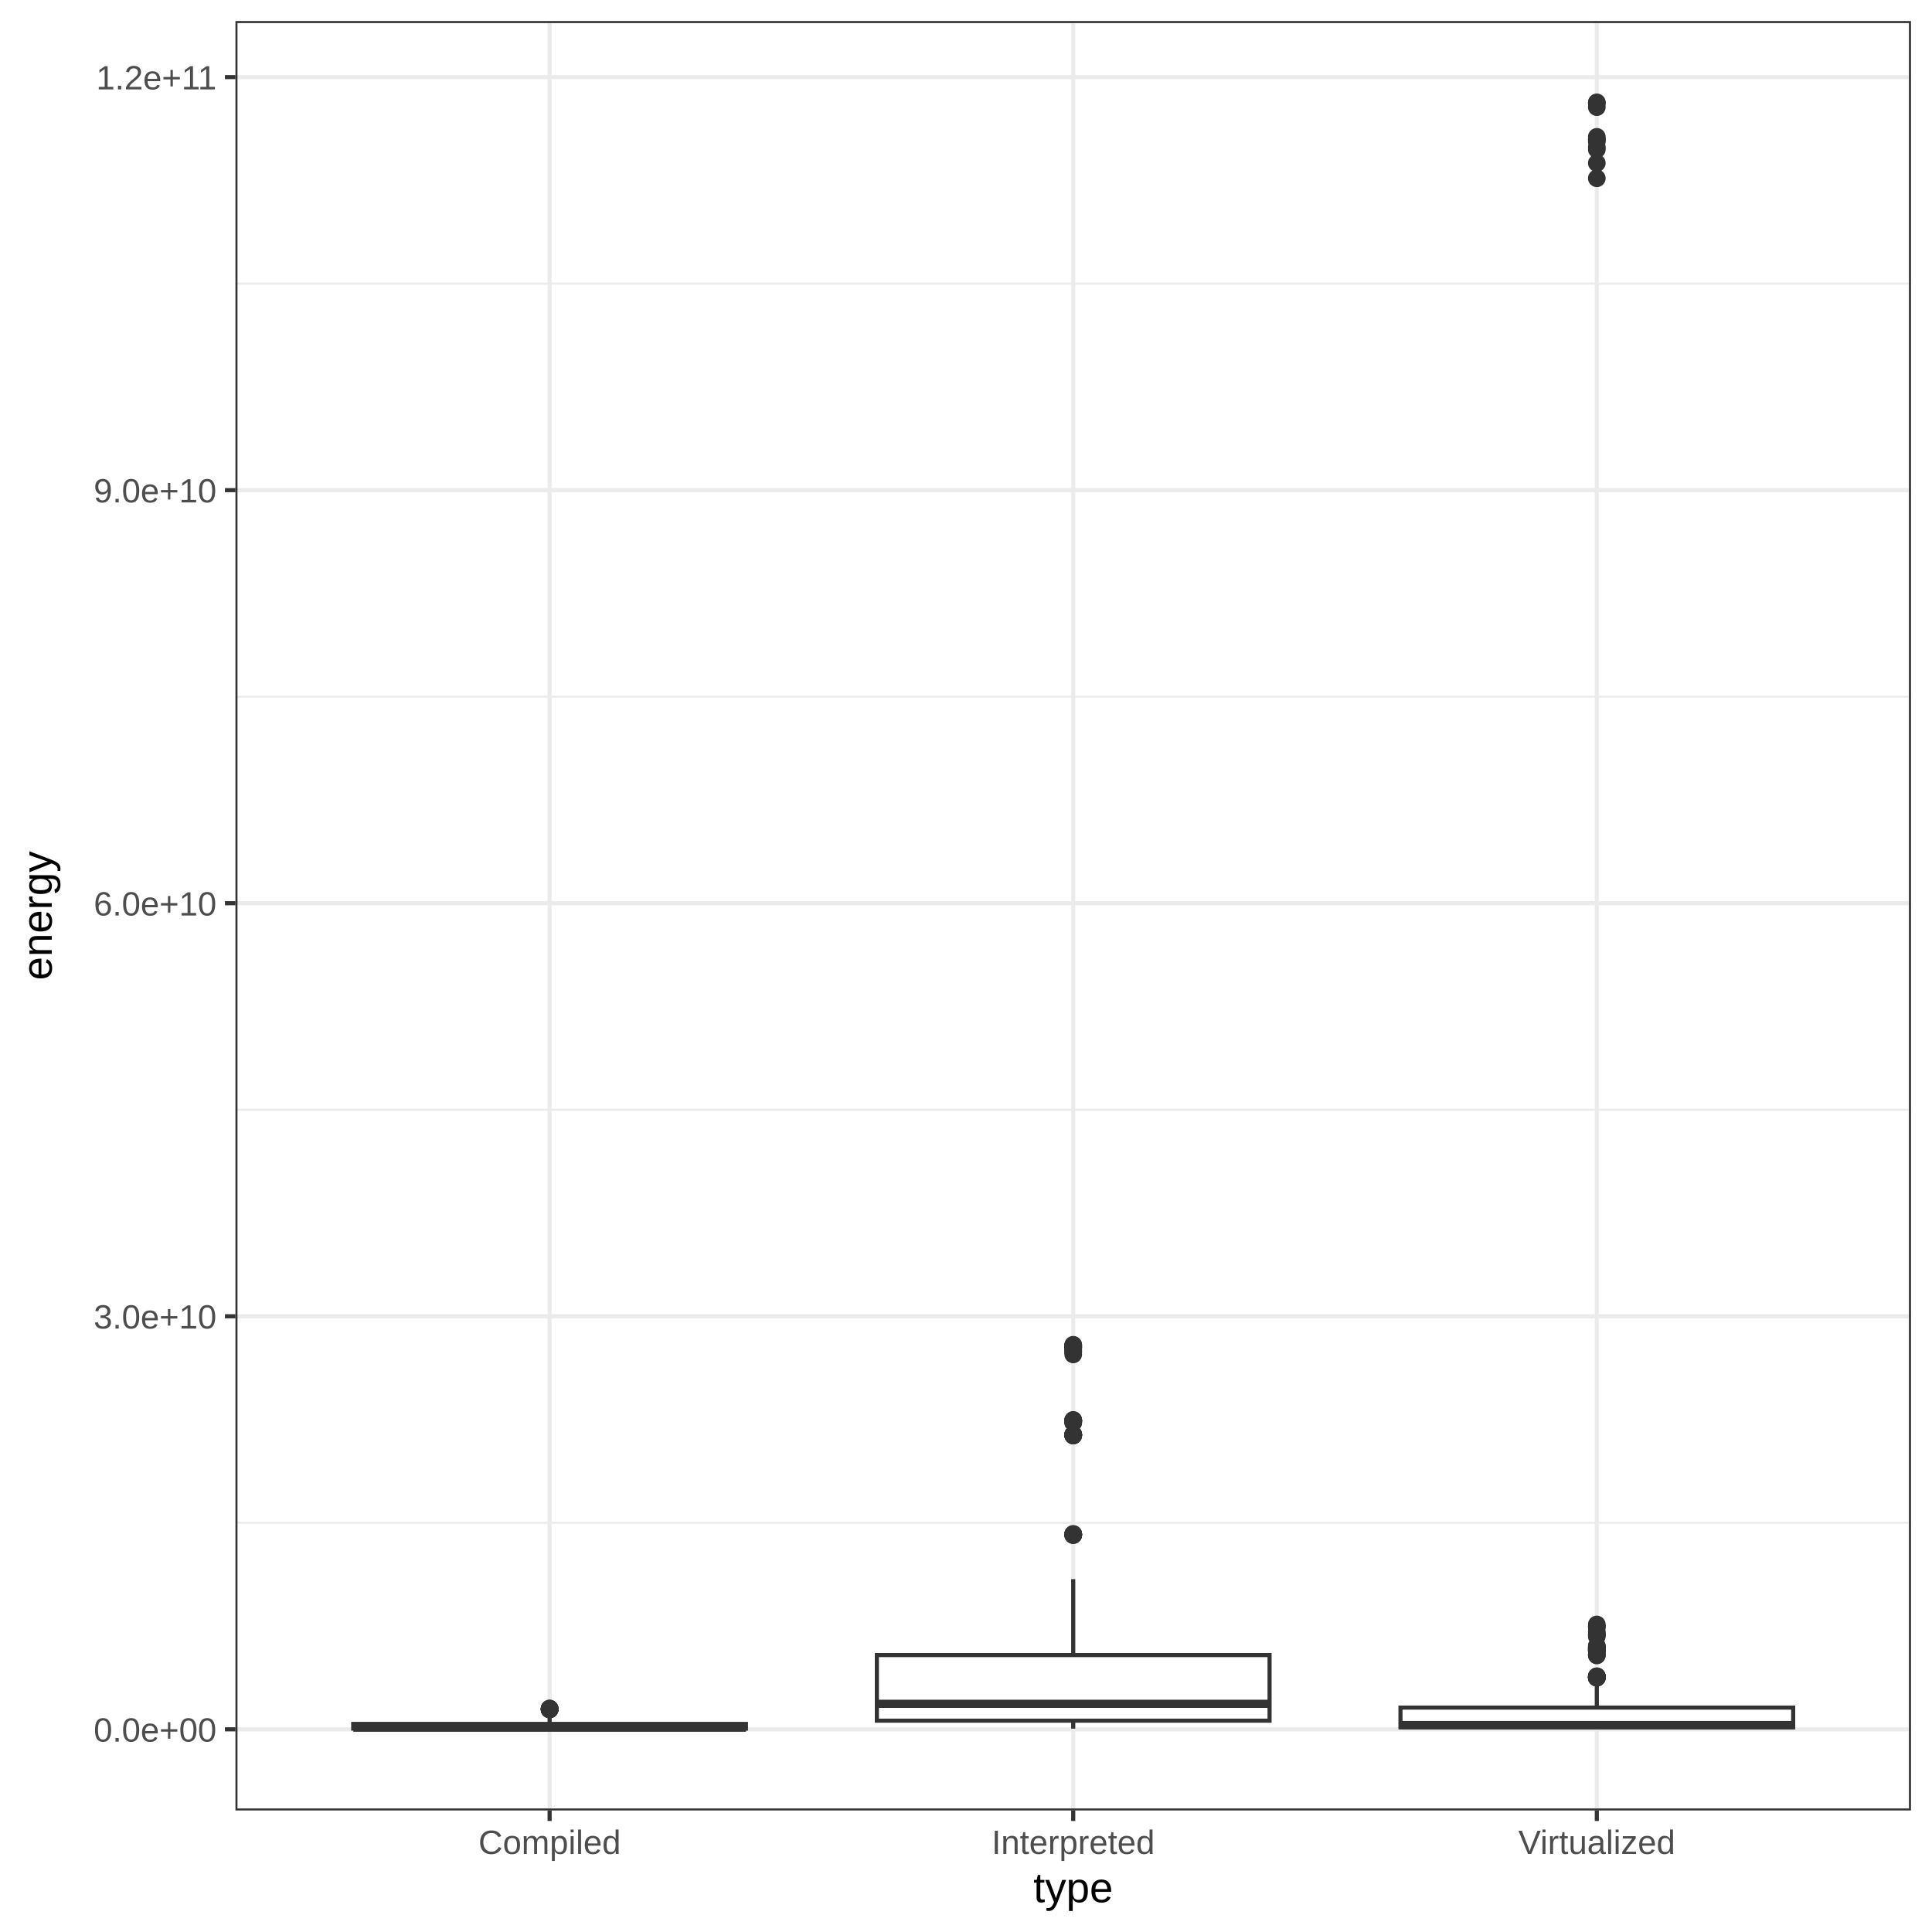
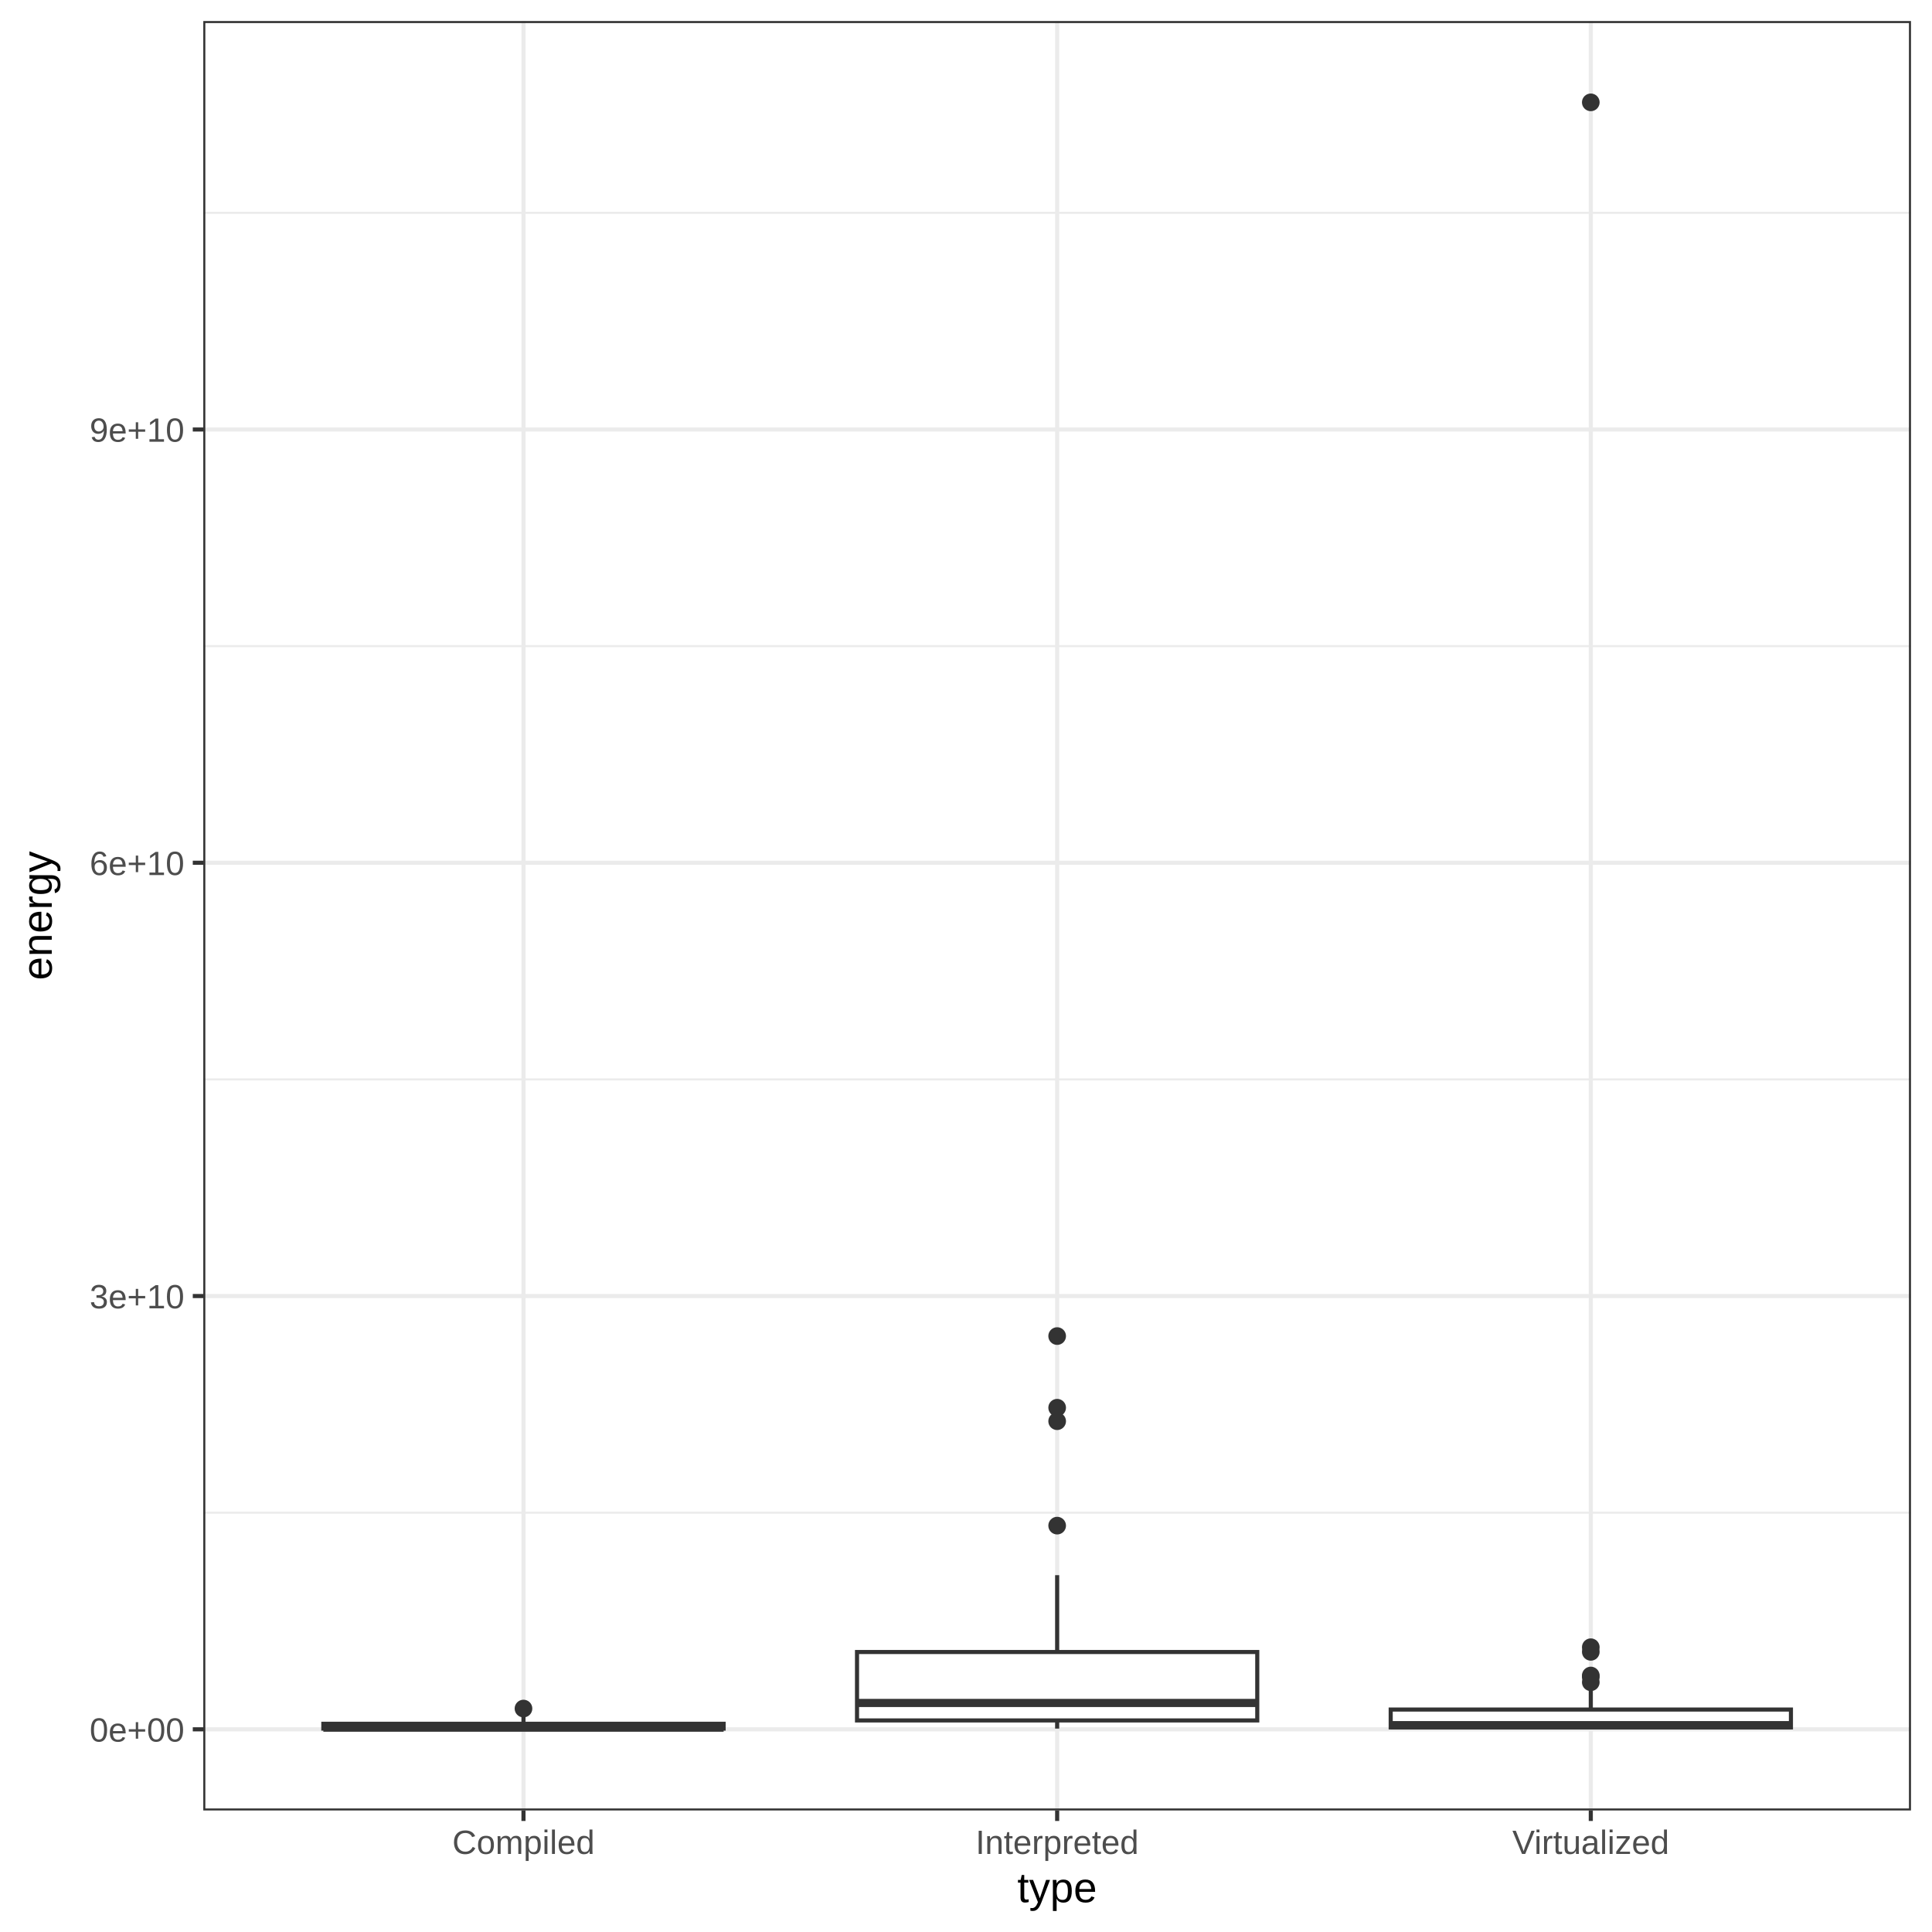
<svg xmlns="http://www.w3.org/2000/svg" class="svglite" width="504.00pt" height="504.00pt" viewBox="0 0 504.00 504.00">
  <defs>
    <style type="text/css">
    .svglite line, .svglite polyline, .svglite polygon, .svglite path, .svglite rect, .svglite circle {
      fill: none;
      stroke: #000000;
      stroke-linecap: round;
      stroke-linejoin: round;
      stroke-miterlimit: 10.00;
    }
    .svglite text {
      white-space: pre;
    }
  </style>
  </defs>
  <rect width="100%" height="100%" style="stroke: none; fill: #FFFFFF;" />
  <defs>
    <clipPath id="cpMC4wMHw1MDQuMDB8MC4wMHw1MDQuMDA=">
      <rect x="0.00" y="0.00" width="504.00" height="504.00" />
    </clipPath>
  </defs>
  <g clip-path="url(#cpMC4wMHw1MDQuMDB8MC4wMHw1MDQuMDA=)">
    <rect x="0.00" y="0.00" width="504.00" height="504.00" style="stroke-width: 1.07; stroke: #FFFFFF; fill: #FFFFFF;" />
  </g>
  <defs>
-     <clipPath id="cpNjEuNDJ8NDk4LjUyfDUuNDh8NDcyLjI5">
-       <rect x="61.42" y="5.48" width="437.10" height="466.82" />
+     <clipPath id="cpNTMuMDN8NDk4LjUyfDUuNDh8NDcyLjI5">
+       <rect x="53.03" y="5.48" width="445.49" height="466.82" />
    </clipPath>
  </defs>
-   <g clip-path="url(#cpNjEuNDJ8NDk4LjUyfDUuNDh8NDcyLjI5)">
-     <rect x="61.42" y="5.48" width="437.10" height="466.82" style="stroke-width: 1.07; stroke: none; fill: #FFFFFF;" />
-     <polyline points="61.42,397.25 498.52,397.25 " style="stroke-width: 0.53; stroke: #EBEBEB; stroke-linecap: butt;" />
-     <polyline points="61.42,289.50 498.52,289.50 " style="stroke-width: 0.53; stroke: #EBEBEB; stroke-linecap: butt;" />
-     <polyline points="61.42,181.74 498.52,181.74 " style="stroke-width: 0.53; stroke: #EBEBEB; stroke-linecap: butt;" />
-     <polyline points="61.42,73.99 498.52,73.99 " style="stroke-width: 0.53; stroke: #EBEBEB; stroke-linecap: butt;" />
-     <polyline points="61.42,451.13 498.52,451.13 " style="stroke-width: 1.07; stroke: #EBEBEB; stroke-linecap: butt;" />
-     <polyline points="61.42,343.38 498.52,343.38 " style="stroke-width: 1.07; stroke: #EBEBEB; stroke-linecap: butt;" />
-     <polyline points="61.42,235.62 498.52,235.62 " style="stroke-width: 1.07; stroke: #EBEBEB; stroke-linecap: butt;" />
-     <polyline points="61.42,127.87 498.52,127.87 " style="stroke-width: 1.07; stroke: #EBEBEB; stroke-linecap: butt;" />
-     <polyline points="61.42,20.11 498.52,20.11 " style="stroke-width: 1.07; stroke: #EBEBEB; stroke-linecap: butt;" />
-     <polyline points="143.38,472.29 143.38,5.48 " style="stroke-width: 1.07; stroke: #EBEBEB; stroke-linecap: butt;" />
-     <polyline points="279.97,472.29 279.97,5.48 " style="stroke-width: 1.07; stroke: #EBEBEB; stroke-linecap: butt;" />
-     <polyline points="416.56,472.29 416.56,5.48 " style="stroke-width: 1.07; stroke: #EBEBEB; stroke-linecap: butt;" />
-     <circle cx="143.38" cy="445.79" r="1.95" style="stroke-width: 0.71; stroke: #333333; fill: #333333;" />
-     <circle cx="143.38" cy="445.87" r="1.95" style="stroke-width: 0.71; stroke: #333333; fill: #333333;" />
-     <circle cx="143.38" cy="445.83" r="1.95" style="stroke-width: 0.71; stroke: #333333; fill: #333333;" />
-     <circle cx="143.38" cy="445.95" r="1.95" style="stroke-width: 0.71; stroke: #333333; fill: #333333;" />
-     <circle cx="143.38" cy="445.86" r="1.95" style="stroke-width: 0.71; stroke: #333333; fill: #333333;" />
-     <circle cx="143.38" cy="445.87" r="1.95" style="stroke-width: 0.71; stroke: #333333; fill: #333333;" />
-     <circle cx="143.38" cy="445.97" r="1.95" style="stroke-width: 0.71; stroke: #333333; fill: #333333;" />
-     <circle cx="143.38" cy="445.86" r="1.95" style="stroke-width: 0.71; stroke: #333333; fill: #333333;" />
-     <circle cx="143.38" cy="445.74" r="1.95" style="stroke-width: 0.71; stroke: #333333; fill: #333333;" />
-     <circle cx="143.38" cy="445.87" r="1.95" style="stroke-width: 0.71; stroke: #333333; fill: #333333;" />
-     <circle cx="143.38" cy="445.68" r="1.95" style="stroke-width: 0.71; stroke: #333333; fill: #333333;" />
-     <line x1="143.38" y1="449.72" x2="143.38" y2="447.90" style="stroke-width: 1.07; stroke: #333333; stroke-linecap: butt;" />
-     <line x1="143.38" y1="450.94" x2="143.38" y2="451.08" style="stroke-width: 1.07; stroke: #333333; stroke-linecap: butt;" />
-     <polygon points="92.15,449.72 92.15,450.94 194.60,450.94 194.60,449.72 92.15,449.72 " style="stroke-width: 1.07; stroke: #333333; stroke-linecap: butt; stroke-linejoin: miter; fill: #FFFFFF;" />
-     <line x1="92.15" y1="450.70" x2="194.60" y2="450.70" style="stroke-width: 2.13; stroke: #333333; stroke-linecap: butt; stroke-linejoin: miter;" />
-     <circle cx="279.97" cy="352.73" r="1.95" style="stroke-width: 0.71; stroke: #333333; fill: #333333;" />
-     <circle cx="279.97" cy="351.00" r="1.95" style="stroke-width: 0.71; stroke: #333333; fill: #333333;" />
-     <circle cx="279.97" cy="351.83" r="1.95" style="stroke-width: 0.71; stroke: #333333; fill: #333333;" />
-     <circle cx="279.97" cy="350.81" r="1.95" style="stroke-width: 0.71; stroke: #333333; fill: #333333;" />
-     <circle cx="279.97" cy="351.50" r="1.95" style="stroke-width: 0.71; stroke: #333333; fill: #333333;" />
-     <circle cx="279.97" cy="352.11" r="1.95" style="stroke-width: 0.71; stroke: #333333; fill: #333333;" />
-     <circle cx="279.97" cy="350.92" r="1.95" style="stroke-width: 0.71; stroke: #333333; fill: #333333;" />
-     <circle cx="279.97" cy="352.55" r="1.95" style="stroke-width: 0.71; stroke: #333333; fill: #333333;" />
-     <circle cx="279.97" cy="351.33" r="1.95" style="stroke-width: 0.71; stroke: #333333; fill: #333333;" />
-     <circle cx="279.97" cy="353.33" r="1.95" style="stroke-width: 0.71; stroke: #333333; fill: #333333;" />
-     <circle cx="279.97" cy="351.42" r="1.95" style="stroke-width: 0.71; stroke: #333333; fill: #333333;" />
-     <circle cx="279.97" cy="374.24" r="1.95" style="stroke-width: 0.71; stroke: #333333; fill: #333333;" />
-     <circle cx="279.97" cy="374.48" r="1.95" style="stroke-width: 0.71; stroke: #333333; fill: #333333;" />
-     <circle cx="279.97" cy="374.29" r="1.95" style="stroke-width: 0.71; stroke: #333333; fill: #333333;" />
-     <circle cx="279.97" cy="374.38" r="1.95" style="stroke-width: 0.71; stroke: #333333; fill: #333333;" />
-     <circle cx="279.97" cy="374.50" r="1.95" style="stroke-width: 0.71; stroke: #333333; fill: #333333;" />
-     <circle cx="279.97" cy="374.35" r="1.95" style="stroke-width: 0.71; stroke: #333333; fill: #333333;" />
-     <circle cx="279.97" cy="374.35" r="1.95" style="stroke-width: 0.71; stroke: #333333; fill: #333333;" />
-     <circle cx="279.97" cy="374.30" r="1.95" style="stroke-width: 0.71; stroke: #333333; fill: #333333;" />
-     <circle cx="279.97" cy="374.28" r="1.95" style="stroke-width: 0.71; stroke: #333333; fill: #333333;" />
-     <circle cx="279.97" cy="374.18" r="1.95" style="stroke-width: 0.71; stroke: #333333; fill: #333333;" />
-     <circle cx="279.97" cy="374.33" r="1.95" style="stroke-width: 0.71; stroke: #333333; fill: #333333;" />
-     <circle cx="279.97" cy="400.30" r="1.95" style="stroke-width: 0.71; stroke: #333333; fill: #333333;" />
-     <circle cx="279.97" cy="400.43" r="1.95" style="stroke-width: 0.71; stroke: #333333; fill: #333333;" />
-     <circle cx="279.97" cy="400.47" r="1.95" style="stroke-width: 0.71; stroke: #333333; fill: #333333;" />
-     <circle cx="279.97" cy="400.36" r="1.95" style="stroke-width: 0.71; stroke: #333333; fill: #333333;" />
-     <circle cx="279.97" cy="400.15" r="1.95" style="stroke-width: 0.71; stroke: #333333; fill: #333333;" />
-     <circle cx="279.97" cy="400.22" r="1.95" style="stroke-width: 0.71; stroke: #333333; fill: #333333;" />
-     <circle cx="279.97" cy="400.26" r="1.95" style="stroke-width: 0.71; stroke: #333333; fill: #333333;" />
-     <circle cx="279.97" cy="400.30" r="1.95" style="stroke-width: 0.71; stroke: #333333; fill: #333333;" />
-     <circle cx="279.97" cy="400.33" r="1.95" style="stroke-width: 0.71; stroke: #333333; fill: #333333;" />
-     <circle cx="279.97" cy="400.30" r="1.95" style="stroke-width: 0.71; stroke: #333333; fill: #333333;" />
-     <circle cx="279.97" cy="400.33" r="1.95" style="stroke-width: 0.71; stroke: #333333; fill: #333333;" />
-     <circle cx="279.97" cy="370.63" r="1.95" style="stroke-width: 0.71; stroke: #333333; fill: #333333;" />
-     <circle cx="279.97" cy="371.15" r="1.95" style="stroke-width: 0.71; stroke: #333333; fill: #333333;" />
-     <circle cx="279.97" cy="370.58" r="1.95" style="stroke-width: 0.71; stroke: #333333; fill: #333333;" />
-     <circle cx="279.97" cy="370.63" r="1.95" style="stroke-width: 0.71; stroke: #333333; fill: #333333;" />
-     <circle cx="279.97" cy="370.61" r="1.95" style="stroke-width: 0.71; stroke: #333333; fill: #333333;" />
-     <circle cx="279.97" cy="370.72" r="1.95" style="stroke-width: 0.71; stroke: #333333; fill: #333333;" />
-     <circle cx="279.97" cy="370.52" r="1.95" style="stroke-width: 0.71; stroke: #333333; fill: #333333;" />
-     <circle cx="279.97" cy="371.07" r="1.95" style="stroke-width: 0.71; stroke: #333333; fill: #333333;" />
-     <circle cx="279.97" cy="370.41" r="1.95" style="stroke-width: 0.71; stroke: #333333; fill: #333333;" />
-     <circle cx="279.97" cy="370.59" r="1.95" style="stroke-width: 0.71; stroke: #333333; fill: #333333;" />
-     <circle cx="279.97" cy="370.88" r="1.95" style="stroke-width: 0.71; stroke: #333333; fill: #333333;" />
-     <line x1="279.97" y1="431.76" x2="279.97" y2="411.95" style="stroke-width: 1.07; stroke: #333333; stroke-linecap: butt;" />
-     <line x1="279.97" y1="448.87" x2="279.97" y2="450.95" style="stroke-width: 1.07; stroke: #333333; stroke-linecap: butt;" />
-     <polygon points="228.75,431.76 228.75,448.87 331.19,448.87 331.19,431.76 228.75,431.76 " style="stroke-width: 1.07; stroke: #333333; stroke-linecap: butt; stroke-linejoin: miter; fill: #FFFFFF;" />
-     <line x1="228.75" y1="444.47" x2="331.19" y2="444.47" style="stroke-width: 2.13; stroke: #333333; stroke-linecap: butt; stroke-linejoin: miter;" />
-     <circle cx="416.56" cy="437.67" r="1.95" style="stroke-width: 0.71; stroke: #333333; fill: #333333;" />
-     <circle cx="416.56" cy="437.53" r="1.95" style="stroke-width: 0.71; stroke: #333333; fill: #333333;" />
-     <circle cx="416.56" cy="437.62" r="1.95" style="stroke-width: 0.71; stroke: #333333; fill: #333333;" />
-     <circle cx="416.56" cy="437.65" r="1.95" style="stroke-width: 0.71; stroke: #333333; fill: #333333;" />
-     <circle cx="416.56" cy="437.52" r="1.95" style="stroke-width: 0.71; stroke: #333333; fill: #333333;" />
-     <circle cx="416.56" cy="437.32" r="1.95" style="stroke-width: 0.71; stroke: #333333; fill: #333333;" />
-     <circle cx="416.56" cy="437.37" r="1.95" style="stroke-width: 0.71; stroke: #333333; fill: #333333;" />
-     <circle cx="416.56" cy="437.61" r="1.95" style="stroke-width: 0.71; stroke: #333333; fill: #333333;" />
-     <circle cx="416.56" cy="437.41" r="1.95" style="stroke-width: 0.71; stroke: #333333; fill: #333333;" />
-     <circle cx="416.56" cy="437.64" r="1.95" style="stroke-width: 0.71; stroke: #333333; fill: #333333;" />
-     <circle cx="416.56" cy="437.43" r="1.95" style="stroke-width: 0.71; stroke: #333333; fill: #333333;" />
-     <circle cx="416.56" cy="437.44" r="1.95" style="stroke-width: 0.71; stroke: #333333; fill: #333333;" />
-     <circle cx="416.56" cy="437.60" r="1.95" style="stroke-width: 0.71; stroke: #333333; fill: #333333;" />
-     <circle cx="416.56" cy="437.29" r="1.95" style="stroke-width: 0.71; stroke: #333333; fill: #333333;" />
-     <circle cx="416.56" cy="35.70" r="1.95" style="stroke-width: 0.71; stroke: #333333; fill: #333333;" />
-     <circle cx="416.56" cy="26.70" r="1.95" style="stroke-width: 0.71; stroke: #333333; fill: #333333;" />
-     <circle cx="416.56" cy="36.91" r="1.95" style="stroke-width: 0.71; stroke: #333333; fill: #333333;" />
-     <circle cx="416.56" cy="36.31" r="1.95" style="stroke-width: 0.71; stroke: #333333; fill: #333333;" />
-     <circle cx="416.56" cy="38.99" r="1.95" style="stroke-width: 0.71; stroke: #333333; fill: #333333;" />
-     <circle cx="416.56" cy="42.54" r="1.95" style="stroke-width: 0.71; stroke: #333333; fill: #333333;" />
-     <circle cx="416.56" cy="36.47" r="1.95" style="stroke-width: 0.71; stroke: #333333; fill: #333333;" />
-     <circle cx="416.56" cy="26.90" r="1.95" style="stroke-width: 0.71; stroke: #333333; fill: #333333;" />
-     <circle cx="416.56" cy="38.40" r="1.95" style="stroke-width: 0.71; stroke: #333333; fill: #333333;" />
-     <circle cx="416.56" cy="46.51" r="1.95" style="stroke-width: 0.71; stroke: #333333; fill: #333333;" />
-     <circle cx="416.56" cy="27.95" r="1.95" style="stroke-width: 0.71; stroke: #333333; fill: #333333;" />
-     <circle cx="416.56" cy="431.50" r="1.95" style="stroke-width: 0.71; stroke: #333333; fill: #333333;" />
-     <circle cx="416.56" cy="425.68" r="1.95" style="stroke-width: 0.71; stroke: #333333; fill: #333333;" />
-     <circle cx="416.56" cy="424.38" r="1.95" style="stroke-width: 0.71; stroke: #333333; fill: #333333;" />
-     <circle cx="416.56" cy="426.35" r="1.95" style="stroke-width: 0.71; stroke: #333333; fill: #333333;" />
-     <circle cx="416.56" cy="423.77" r="1.95" style="stroke-width: 0.71; stroke: #333333; fill: #333333;" />
-     <circle cx="416.56" cy="431.73" r="1.95" style="stroke-width: 0.71; stroke: #333333; fill: #333333;" />
-     <circle cx="416.56" cy="424.40" r="1.95" style="stroke-width: 0.71; stroke: #333333; fill: #333333;" />
-     <circle cx="416.56" cy="430.62" r="1.95" style="stroke-width: 0.71; stroke: #333333; fill: #333333;" />
-     <circle cx="416.56" cy="431.86" r="1.95" style="stroke-width: 0.71; stroke: #333333; fill: #333333;" />
-     <circle cx="416.56" cy="426.47" r="1.95" style="stroke-width: 0.71; stroke: #333333; fill: #333333;" />
-     <circle cx="416.56" cy="426.91" r="1.95" style="stroke-width: 0.71; stroke: #333333; fill: #333333;" />
-     <circle cx="416.56" cy="429.85" r="1.95" style="stroke-width: 0.71; stroke: #333333; fill: #333333;" />
-     <circle cx="416.56" cy="430.41" r="1.95" style="stroke-width: 0.71; stroke: #333333; fill: #333333;" />
-     <circle cx="416.56" cy="430.13" r="1.95" style="stroke-width: 0.71; stroke: #333333; fill: #333333;" />
-     <circle cx="416.56" cy="430.19" r="1.95" style="stroke-width: 0.71; stroke: #333333; fill: #333333;" />
-     <circle cx="416.56" cy="429.37" r="1.95" style="stroke-width: 0.71; stroke: #333333; fill: #333333;" />
-     <circle cx="416.56" cy="430.33" r="1.95" style="stroke-width: 0.71; stroke: #333333; fill: #333333;" />
-     <circle cx="416.56" cy="429.86" r="1.95" style="stroke-width: 0.71; stroke: #333333; fill: #333333;" />
-     <circle cx="416.56" cy="429.92" r="1.95" style="stroke-width: 0.71; stroke: #333333; fill: #333333;" />
-     <circle cx="416.56" cy="430.59" r="1.95" style="stroke-width: 0.71; stroke: #333333; fill: #333333;" />
-     <circle cx="416.56" cy="430.71" r="1.95" style="stroke-width: 0.71; stroke: #333333; fill: #333333;" />
-     <circle cx="416.56" cy="429.50" r="1.95" style="stroke-width: 0.71; stroke: #333333; fill: #333333;" />
-     <line x1="416.56" y1="445.46" x2="416.56" y2="437.73" style="stroke-width: 1.07; stroke: #333333; stroke-linecap: butt;" />
-     <line x1="416.56" y1="450.62" x2="416.56" y2="451.01" style="stroke-width: 1.07; stroke: #333333; stroke-linecap: butt;" />
-     <polygon points="365.34,445.46 365.34,450.62 467.79,450.62 467.79,445.46 365.34,445.46 " style="stroke-width: 1.07; stroke: #333333; stroke-linecap: butt; stroke-linejoin: miter; fill: #FFFFFF;" />
-     <line x1="365.34" y1="450.01" x2="467.79" y2="450.01" style="stroke-width: 2.13; stroke: #333333; stroke-linecap: butt; stroke-linejoin: miter;" />
-     <rect x="61.42" y="5.48" width="437.10" height="466.82" style="stroke-width: 1.07; stroke: #333333;" />
+   <g clip-path="url(#cpNTMuMDN8NDk4LjUyfDUuNDh8NDcyLjI5)">
+     <rect x="53.03" y="5.48" width="445.49" height="466.82" style="stroke-width: 1.07; stroke: none; fill: #FFFFFF;" />
+     <polyline points="53.03,394.62 498.52,394.62 " style="stroke-width: 0.53; stroke: #EBEBEB; stroke-linecap: butt;" />
+     <polyline points="53.03,281.58 498.52,281.58 " style="stroke-width: 0.53; stroke: #EBEBEB; stroke-linecap: butt;" />
+     <polyline points="53.03,168.55 498.52,168.55 " style="stroke-width: 0.53; stroke: #EBEBEB; stroke-linecap: butt;" />
+     <polyline points="53.03,55.52 498.52,55.52 " style="stroke-width: 0.53; stroke: #EBEBEB; stroke-linecap: butt;" />
+     <polyline points="53.03,451.13 498.52,451.13 " style="stroke-width: 1.07; stroke: #EBEBEB; stroke-linecap: butt;" />
+     <polyline points="53.03,338.10 498.52,338.10 " style="stroke-width: 1.07; stroke: #EBEBEB; stroke-linecap: butt;" />
+     <polyline points="53.03,225.07 498.52,225.07 " style="stroke-width: 1.07; stroke: #EBEBEB; stroke-linecap: butt;" />
+     <polyline points="53.03,112.04 498.52,112.04 " style="stroke-width: 1.07; stroke: #EBEBEB; stroke-linecap: butt;" />
+     <polyline points="136.56,472.29 136.56,5.48 " style="stroke-width: 1.07; stroke: #EBEBEB; stroke-linecap: butt;" />
+     <polyline points="275.78,472.29 275.78,5.48 " style="stroke-width: 1.07; stroke: #EBEBEB; stroke-linecap: butt;" />
+     <polyline points="414.99,472.29 414.99,5.48 " style="stroke-width: 1.07; stroke: #EBEBEB; stroke-linecap: butt;" />
+     <circle cx="136.56" cy="445.71" r="1.95" style="stroke-width: 0.71; stroke: #333333; fill: #333333;" />
+     <line x1="136.56" y1="449.68" x2="136.56" y2="447.81" style="stroke-width: 1.07; stroke: #333333; stroke-linecap: butt;" />
+     <line x1="136.56" y1="450.94" x2="136.56" y2="451.08" style="stroke-width: 1.07; stroke: #333333; stroke-linecap: butt;" />
+     <polygon points="84.35,449.68 84.35,450.94 188.77,450.94 188.77,449.68 84.35,449.68 " style="stroke-width: 1.07; stroke: #333333; stroke-linecap: butt; stroke-linejoin: miter; fill: #FFFFFF;" />
+     <line x1="84.35" y1="450.69" x2="188.77" y2="450.69" style="stroke-width: 2.13; stroke: #333333; stroke-linecap: butt; stroke-linejoin: miter;" />
+     <circle cx="275.78" cy="348.54" r="1.95" style="stroke-width: 0.71; stroke: #333333; fill: #333333;" />
+     <circle cx="275.78" cy="370.75" r="1.95" style="stroke-width: 0.71; stroke: #333333; fill: #333333;" />
+     <circle cx="275.78" cy="367.23" r="1.95" style="stroke-width: 0.71; stroke: #333333; fill: #333333;" />
+     <circle cx="275.78" cy="397.99" r="1.95" style="stroke-width: 0.71; stroke: #333333; fill: #333333;" />
+     <line x1="275.78" y1="430.96" x2="275.78" y2="410.92" style="stroke-width: 1.07; stroke: #333333; stroke-linecap: butt;" />
+     <line x1="275.78" y1="448.81" x2="275.78" y2="450.94" style="stroke-width: 1.07; stroke: #333333; stroke-linecap: butt;" />
+     <polygon points="223.57,430.96 223.57,448.81 327.98,448.81 327.98,430.96 223.57,430.96 " style="stroke-width: 1.07; stroke: #333333; stroke-linecap: butt; stroke-linejoin: miter; fill: #FFFFFF;" />
+     <line x1="223.57" y1="444.25" x2="327.98" y2="444.25" style="stroke-width: 2.13; stroke: #333333; stroke-linecap: butt; stroke-linejoin: miter;" />
+     <circle cx="414.99" cy="437.46" r="1.95" style="stroke-width: 0.71; stroke: #333333; fill: #333333;" />
+     <circle cx="414.99" cy="26.70" r="1.95" style="stroke-width: 0.71; stroke: #333333; fill: #333333;" />
+     <circle cx="414.99" cy="437.09" r="1.95" style="stroke-width: 0.71; stroke: #333333; fill: #333333;" />
+     <circle cx="414.99" cy="430.92" r="1.95" style="stroke-width: 0.71; stroke: #333333; fill: #333333;" />
+     <circle cx="414.99" cy="429.71" r="1.95" style="stroke-width: 0.71; stroke: #333333; fill: #333333;" />
+     <circle cx="414.99" cy="438.85" r="1.95" style="stroke-width: 0.71; stroke: #333333; fill: #333333;" />
+     <line x1="414.99" y1="445.97" x2="414.99" y2="439.72" style="stroke-width: 1.07; stroke: #333333; stroke-linecap: butt;" />
+     <line x1="414.99" y1="450.63" x2="414.99" y2="451.01" style="stroke-width: 1.07; stroke: #333333; stroke-linecap: butt;" />
+     <polygon points="362.79,445.97 362.79,450.63 467.20,450.63 467.20,445.97 362.79,445.97 " style="stroke-width: 1.07; stroke: #333333; stroke-linecap: butt; stroke-linejoin: miter; fill: #FFFFFF;" />
+     <line x1="362.79" y1="450.04" x2="467.20" y2="450.04" style="stroke-width: 2.13; stroke: #333333; stroke-linecap: butt; stroke-linejoin: miter;" />
+     <rect x="53.03" y="5.48" width="445.49" height="466.82" style="stroke-width: 1.07; stroke: #333333;" />
  </g>
  <g clip-path="url(#cpMC4wMHw1MDQuMDB8MC4wMHw1MDQuMDA=)">
-     <text x="56.49" y="454.34" text-anchor="end" style="font-size: 8.80px;fill: #4D4D4D; font-family: &quot;Liberation Sans&quot;;" textLength="37.96px" lengthAdjust="spacingAndGlyphs">0.0e+00</text>
-     <text x="56.49" y="346.58" text-anchor="end" style="font-size: 8.80px;fill: #4D4D4D; font-family: &quot;Liberation Sans&quot;;" textLength="37.96px" lengthAdjust="spacingAndGlyphs">3.0e+10</text>
-     <text x="56.49" y="238.83" text-anchor="end" style="font-size: 8.80px;fill: #4D4D4D; font-family: &quot;Liberation Sans&quot;;" textLength="37.96px" lengthAdjust="spacingAndGlyphs">6.0e+10</text>
-     <text x="56.49" y="131.07" text-anchor="end" style="font-size: 8.80px;fill: #4D4D4D; font-family: &quot;Liberation Sans&quot;;" textLength="37.96px" lengthAdjust="spacingAndGlyphs">9.0e+10</text>
-     <text x="56.49" y="23.32" text-anchor="end" style="font-size: 8.80px;fill: #4D4D4D; font-family: &quot;Liberation Sans&quot;;" textLength="37.96px" lengthAdjust="spacingAndGlyphs">1.2e+11</text>
-     <polyline points="58.68,451.13 61.42,451.13 " style="stroke-width: 1.07; stroke: #333333; stroke-linecap: butt;" />
-     <polyline points="58.68,343.38 61.42,343.38 " style="stroke-width: 1.07; stroke: #333333; stroke-linecap: butt;" />
-     <polyline points="58.68,235.62 61.42,235.62 " style="stroke-width: 1.07; stroke: #333333; stroke-linecap: butt;" />
-     <polyline points="58.68,127.87 61.42,127.87 " style="stroke-width: 1.07; stroke: #333333; stroke-linecap: butt;" />
-     <polyline points="58.68,20.11 61.42,20.11 " style="stroke-width: 1.07; stroke: #333333; stroke-linecap: butt;" />
-     <polyline points="143.38,475.03 143.38,472.29 " style="stroke-width: 1.07; stroke: #333333; stroke-linecap: butt;" />
-     <polyline points="279.97,475.03 279.97,472.29 " style="stroke-width: 1.07; stroke: #333333; stroke-linecap: butt;" />
-     <polyline points="416.56,475.03 416.56,472.29 " style="stroke-width: 1.07; stroke: #333333; stroke-linecap: butt;" />
-     <text x="143.38" y="483.64" text-anchor="middle" style="font-size: 8.80px;fill: #4D4D4D; font-family: &quot;Liberation Sans&quot;;" textLength="41.58px" lengthAdjust="spacingAndGlyphs">Compiled</text>
-     <text x="279.97" y="483.64" text-anchor="middle" style="font-size: 8.80px;fill: #4D4D4D; font-family: &quot;Liberation Sans&quot;;" textLength="49.51px" lengthAdjust="spacingAndGlyphs">Interpreted</text>
-     <text x="416.56" y="483.64" text-anchor="middle" style="font-size: 8.80px;fill: #4D4D4D; font-family: &quot;Liberation Sans&quot;;" textLength="46.81px" lengthAdjust="spacingAndGlyphs">Virtualized</text>
-     <text x="279.97" y="496.23" text-anchor="middle" style="font-size: 11.00px; font-family: &quot;Liberation Sans&quot;;" textLength="24.57px" lengthAdjust="spacingAndGlyphs">type</text>
+     <text x="48.10" y="454.34" text-anchor="end" style="font-size: 8.80px;fill: #4D4D4D; font-family: &quot;Liberation Sans&quot;;" textLength="29.57px" lengthAdjust="spacingAndGlyphs">0e+00</text>
+     <text x="48.10" y="341.31" text-anchor="end" style="font-size: 8.80px;fill: #4D4D4D; font-family: &quot;Liberation Sans&quot;;" textLength="29.57px" lengthAdjust="spacingAndGlyphs">3e+10</text>
+     <text x="48.10" y="228.28" text-anchor="end" style="font-size: 8.80px;fill: #4D4D4D; font-family: &quot;Liberation Sans&quot;;" textLength="29.57px" lengthAdjust="spacingAndGlyphs">6e+10</text>
+     <text x="48.10" y="115.24" text-anchor="end" style="font-size: 8.80px;fill: #4D4D4D; font-family: &quot;Liberation Sans&quot;;" textLength="29.57px" lengthAdjust="spacingAndGlyphs">9e+10</text>
+     <polyline points="50.29,451.13 53.03,451.13 " style="stroke-width: 1.07; stroke: #333333; stroke-linecap: butt;" />
+     <polyline points="50.29,338.10 53.03,338.10 " style="stroke-width: 1.07; stroke: #333333; stroke-linecap: butt;" />
+     <polyline points="50.29,225.07 53.03,225.07 " style="stroke-width: 1.07; stroke: #333333; stroke-linecap: butt;" />
+     <polyline points="50.29,112.04 53.03,112.04 " style="stroke-width: 1.07; stroke: #333333; stroke-linecap: butt;" />
+     <polyline points="136.56,475.03 136.56,472.29 " style="stroke-width: 1.07; stroke: #333333; stroke-linecap: butt;" />
+     <polyline points="275.78,475.03 275.78,472.29 " style="stroke-width: 1.07; stroke: #333333; stroke-linecap: butt;" />
+     <polyline points="414.99,475.03 414.99,472.29 " style="stroke-width: 1.07; stroke: #333333; stroke-linecap: butt;" />
+     <text x="136.56" y="483.64" text-anchor="middle" style="font-size: 8.80px;fill: #4D4D4D; font-family: &quot;Liberation Sans&quot;;" textLength="41.58px" lengthAdjust="spacingAndGlyphs">Compiled</text>
+     <text x="275.78" y="483.64" text-anchor="middle" style="font-size: 8.80px;fill: #4D4D4D; font-family: &quot;Liberation Sans&quot;;" textLength="49.51px" lengthAdjust="spacingAndGlyphs">Interpreted</text>
+     <text x="414.99" y="483.64" text-anchor="middle" style="font-size: 8.80px;fill: #4D4D4D; font-family: &quot;Liberation Sans&quot;;" textLength="46.81px" lengthAdjust="spacingAndGlyphs">Virtualized</text>
+     <text x="275.78" y="496.23" text-anchor="middle" style="font-size: 11.00px; font-family: &quot;Liberation Sans&quot;;" textLength="24.57px" lengthAdjust="spacingAndGlyphs">type</text>
    <text transform="translate(13.50,238.89) rotate(-90)" text-anchor="middle" style="font-size: 11.00px; font-family: &quot;Liberation Sans&quot;;" textLength="38.33px" lengthAdjust="spacingAndGlyphs">energy</text>
  </g>
</svg>
